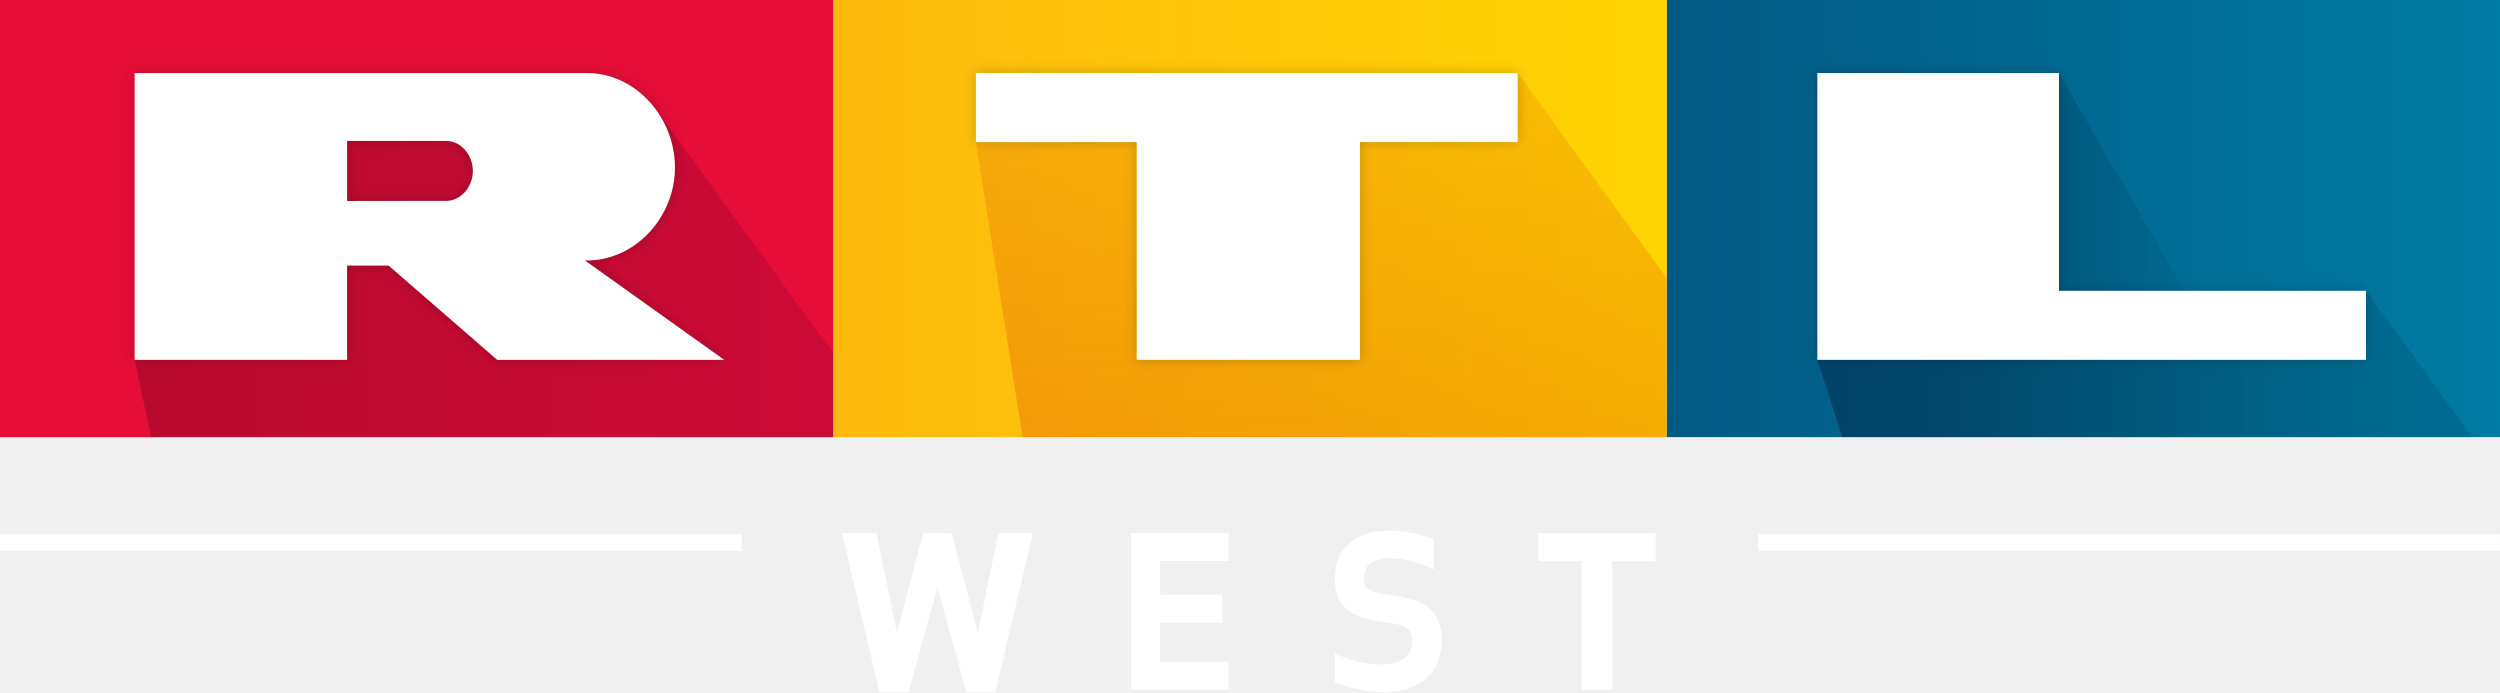
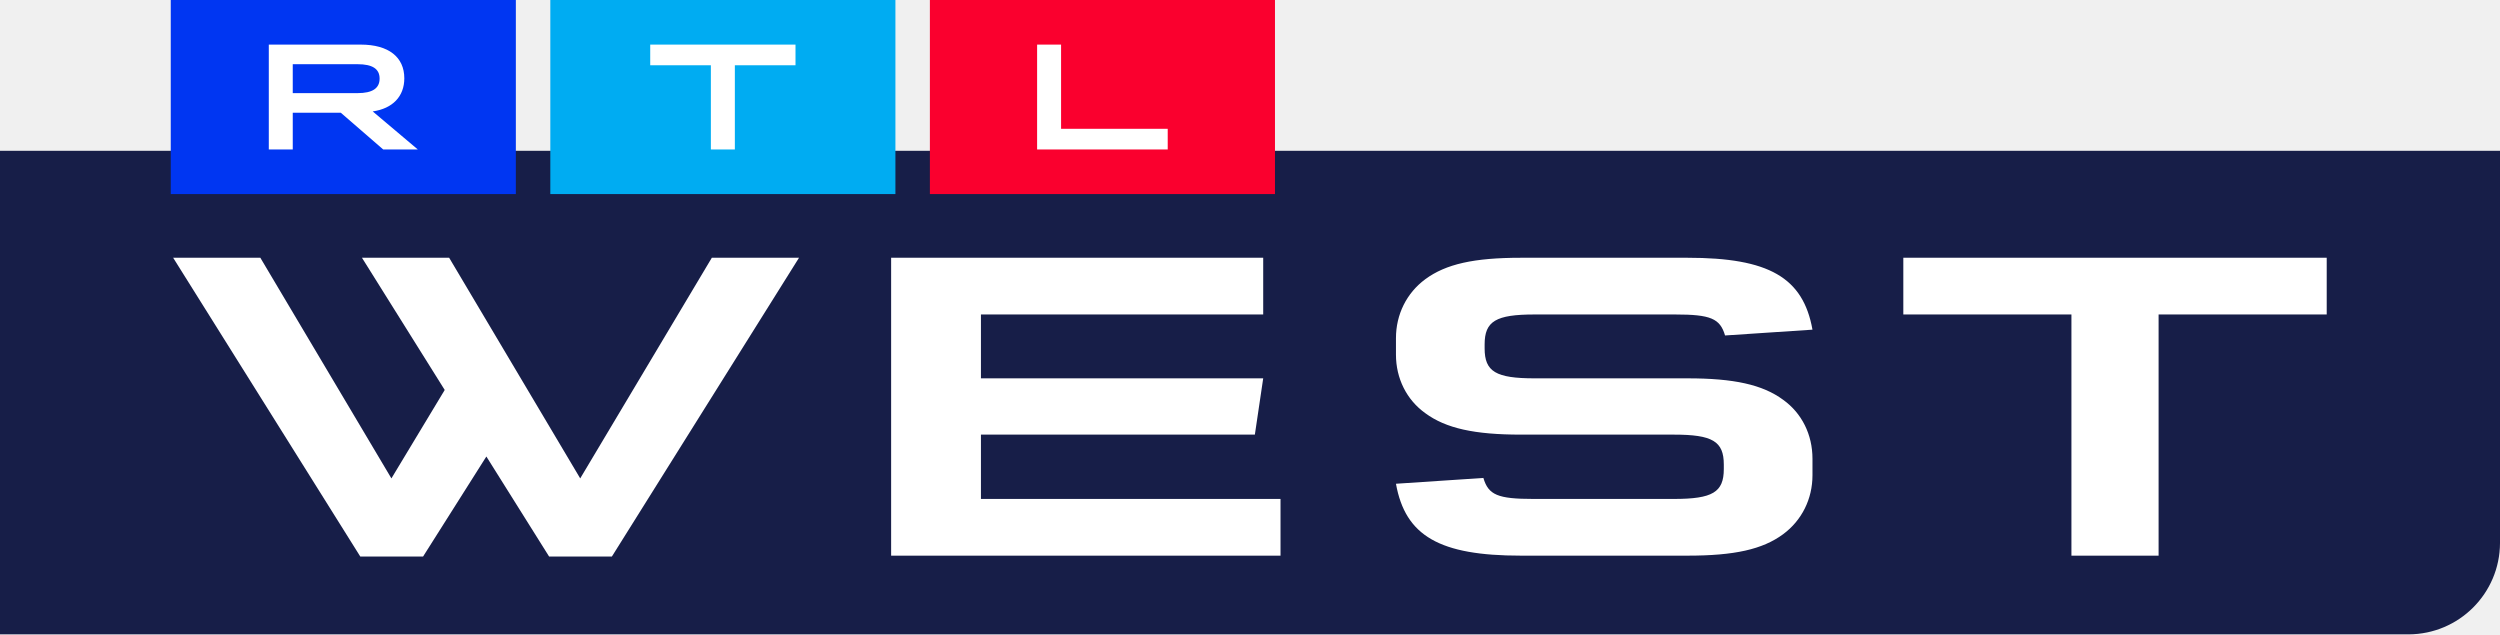
- <svg xmlns="http://www.w3.org/2000/svg" width="443pt" height="122.65pt" version="1.1" viewBox="0 0 443 122.65">
-   <defs>
-     <linearGradient id="n" x1="787.35" x2="1181" y1="-223.25" y2="-223.25" gradientUnits="userSpaceOnUse">
-       <stop stop-color="#025984" offset="0" />
-       <stop stop-color="#007ba3" offset="1" />
-     </linearGradient>
-     <linearGradient id="i" x1="972.65" x2="1074.9" y1="-189.14" y2="-189.14" gradientUnits="userSpaceOnUse">
-       <stop stop-color="#001932" stop-opacity=".196" offset="0" />
-       <stop stop-color="#00324b" stop-opacity="0" offset="1" />
-     </linearGradient>
-     <linearGradient id="m" x1="393.66" x2="787.35" y1="-223.25" y2="-223.25" gradientUnits="userSpaceOnUse">
-       <stop stop-color="#fdba0d" offset="0" />
-       <stop stop-color="#ffd502" offset="1" />
-     </linearGradient>
-     <linearGradient id="l" x1="915.55" x2="1117.7" y1="-156.5" y2="-156.5" gradientUnits="userSpaceOnUse">
-       <stop stop-color="#001932" stop-opacity=".392" offset="0" />
-       <stop stop-color="#00324b" stop-opacity=".196" offset="1" />
-     </linearGradient>
-     <linearGradient id="k" x1="716.95" x2="716.95" y1="-120" y2="-292" gradientUnits="userSpaceOnUse">
-       <stop stop-color="#c80000" stop-opacity=".196" offset="0" />
-       <stop stop-color="#c80000" stop-opacity=".098" offset="1" />
-     </linearGradient>
-     <linearGradient id="j" x1="63.625" x2="393.66" y1="-196.62" y2="-196.62" gradientUnits="userSpaceOnUse">
-       <stop stop-opacity=".196" offset="0" />
-       <stop stop-color="#640032" stop-opacity=".196" offset="1" />
-     </linearGradient>
-     <filter id="h" x="-.007" y="-.053" width="1.014" height="1.105" color-interpolation-filters="sRGB">
-       <feGaussianBlur stdDeviation="2.974" />
-     </filter>
-   </defs>
-   <g transform="matrix(2.0929 0 0 2.0929 257.09 -272.77)">
-     <g transform="matrix(.17923 0 0 .17923 -122.84 188.85)">
-       <path d="m787.33-326.5h393.67v206.5h-393.67z" fill="url(#n)" />
-       <path d="m1040.8-173.93-118.68-9.517 50.509-108.55z" fill="url(#i)" fill-rule="evenodd" />
-       <path d="m0-326.5h393.67v206.5h-393.67z" fill="#e60d38" />
-       <path d="m393.67-326.5h393.67v206.5h-393.67z" fill="url(#m)" />
-       <path d="m972.65-292-114.15 135.5 11.859 36.5h297.57l-50.23-69.136-76.879 15.203-118.68-9.517z" fill="url(#l)" fill-rule="evenodd" />
-       <path d="m716.95-292-255.95 32.635 22.073 139.37h304.26v-75.131z" fill="url(#k)" />
-       <path d="m310.99-273.25-189.62 3.381-57.748 113.36 7.759 36.505h322.28v-39.656z" fill="url(#j)" />
-       <path d="m277.39-292c-0.356-1e-3 -0.713 3e-3 -1.071 0.013h-212.7v135.48h100.35v-44.513h19.632l51.272 44.518h107.25l-65.803-46.966c23.253 0.625 42.903-20.326 42.524-44.583-0.348-23.717-19.021-43.886-41.453-43.951zm183.61 0v32.635h75.988v102.87h105.43v-102.87h74.532v-32.635zm397.5 0v135.5h259.2v-32.636h-145.05v-102.86zm-694.52 32.075h46.967c6.507 0 12.423 6.336 12.423 14.151 3e-5 7.811-5.91 14.143-12.414 14.151l-46.976 0.061v-28.363z" fill-opacity=".196" fill-rule="evenodd" filter="url(#h)" />
-       <path d="m277.39-292c-0.356-1e-3 -0.713 3e-3 -1.071 0.013h-212.7v135.48h100.35v-44.513h19.632l51.272 44.518h107.25l-65.803-46.966c23.253 0.625 42.903-20.326 42.524-44.583-0.348-23.717-19.021-43.886-41.453-43.951zm183.61 0v32.635h75.988v102.87h105.43v-102.87h74.532v-32.635zm397.5 0v135.5h259.2v-32.636h-145.05v-102.86zm-694.52 32.075h46.967c6.507 0 12.423 6.336 12.423 14.151 3e-5 7.811-5.91 14.143-12.414 14.151l-46.976 0.061v-28.363z" fill="#fff" fill-rule="evenodd" />
+ <svg xmlns="http://www.w3.org/2000/svg" width="800pt" height="202.99pt" version="1.1" viewBox="0 0 800 202.99">
+   <path d="m0 48.255v154.74h770.8v-2e-3c16.097-0.07 29.131-13.104 29.2-29.2v-125.53z" fill="#171e48" stroke-width="1.007" />
+   <g transform="matrix(2.2501 0 0 2.2501 54.641 -1.327e-5)">
+     <path d="m107.96 0h49.078v27.6h-49.078z" fill="#fa002e" />
+     <path d="m53.981 0h49.078v27.6h-49.078z" fill="#00acf2" />
+     <path d="m0 0h49.078v27.6h-49.078z" fill="#0036f2" />
+     <g fill="#fff">
+       <path d="m123.21 6.343h3.408v11.974h15.166v2.94h-18.575z" />
+       <path d="m76.813 9.283h-8.625v-2.94h20.661v2.94h-8.625v11.974h-3.41z" />
+       <path d="m13.94 6.343h13.078c3.982 0 6.198 1.79 6.198 4.793 0 2.576-1.662 4.304-4.494 4.709l6.413 5.412h-4.92l-6.03-5.222h-6.834v5.218h-3.407v-14.91zm12.632 6.901c2.108 0 3.13-0.682 3.13-2.067s-1.022-2.046-3.13-2.046h-9.222v4.11h9.22v3e-3z" />
    </g>
  </g>
-   <g fill="#fff">
-     <path d="m3.2333e-4 94.657h131.43v2.952h-131.43z" stroke-width=".146" />
-     <path d="m200.42 94.47h17.312v4.929h-12.152v5.998h11.014v4.948h-11.014v6.923h12.152v4.962h-17.312z" stroke-width=".145" />
-     <path d="m243.36 94.274c3.607-0.583 7.347-0.086 10.703 1.35v5.291c-2.83-1.422-6.056-2.317-9.239-1.876-1.133 0.172-2.36 0.72-2.844 1.83-0.3 0.783-0.381 1.662-0.2 2.484 0.214 0.82 0.99 1.327 1.766 1.543 1.609 0.47 3.304 0.49 4.933 0.863 1.731 0.365 3.525 0.869 4.867 2.086 0.965 0.843 1.596 2.03 1.865 3.275 0.388 1.852 0.303 3.798-0.236 5.611-0.376 1.294-1.139 2.461-2.125 3.373-1.787 1.572-4.16 2.345-6.512 2.472-1.912 0.175-3.833-0.063-5.705-0.444-1.399-0.305-2.782-0.661-4.092-1.246v-5.123c1.337 0.721 2.815 1.188 4.296 1.511 1.817 0.401 3.699 0.593 5.554 0.369 1.102-0.185 2.241-0.59 2.987-1.461 0.664-0.743 0.849-1.78 0.855-2.744-0.014-0.783-0.233-1.664-0.931-2.115-1.179-0.769-2.632-0.861-3.988-1.052-1.564-0.228-3.133-0.529-4.609-1.112-1.247-0.503-2.454-1.273-3.171-2.441-0.819-1.28-0.997-2.846-1.003-4.331 0.07-1.712 0.405-3.495 1.434-4.906 1.26-1.754 3.298-2.833 5.394-3.211z" stroke-width=".144" />
-     <path d="m149.19 94.469 6.661 28.181h5.14l5.12-18.557 5.12 18.557h5.14l6.659-28.181h-6.119l-3.636 17.682-4.635-17.682h-5.06l-4.635 17.679-3.636-17.679z" />
-     <path d="m272.59 94.479v4.941h7.67v22.749h5.439v-22.749h7.671v-4.941z" />
-     <path d="m311.56 94.655h131.43v2.952h-131.43z" stroke-width=".146" />
+   <g transform="matrix(1.7185 0 0 1.7185 0 203.55)" fill="#fff">
+     <path d="m102.25-14.812h11.685l34.848-55.637h-16.235l-24.507 41.083-24.404-41.083h-16.235l15.408 24.617-9.927 16.467-24.404-41.083h-16.235l34.848 55.637h11.685l11.788-18.629z" stroke-width="2.318" style="white-space:pre" />
+     <path d="m235.22-59.887v-10.562h-69.284v55.471h72.509v-10.562h-55.785v-11.976h51.007l1.553-10.479h-52.56v-11.893z" stroke-width="2.492" style="white-space:pre" />
+     <path d="m259.94-28.368c1.744 9.73 8.14 13.389 23.256 13.389h31.047c8.721 0 13.954-1.164 17.791-3.992 3.489-2.578 5.465-6.57 5.465-10.978v-3.077c0-4.491-1.977-8.483-5.465-10.978-3.837-2.828-9.186-3.992-17.791-3.992h-28.489c-7.21 0-9.303-1.248-9.303-5.572v-0.748c0-4.325 2.093-5.572 9.303-5.572h26.163c6.628 0 8.372 0.748 9.303 3.909l16.279-1.081c-1.744-9.73-8.14-13.389-23.256-13.389h-31.047c-8.721 0-13.954 1.164-17.791 3.992-3.488 2.578-5.465 6.57-5.465 10.978v3.077c0 4.408 1.977 8.4 5.465 10.895 3.837 2.828 9.186 3.992 17.791 3.992h28.489c7.21 0 9.303 1.248 9.303 5.572v0.832c0 4.325-2.093 5.572-9.303 5.572h-26.163c-6.628 0-8.372-0.748-9.303-3.909z" stroke-width="2.458" style="white-space:pre" />
+     <path d="m401.95-59.887h31.304v-10.562h-78.839v10.562h31.304v44.909h16.232z" stroke-width="2.455" style="white-space:pre" />
  </g>
</svg>
